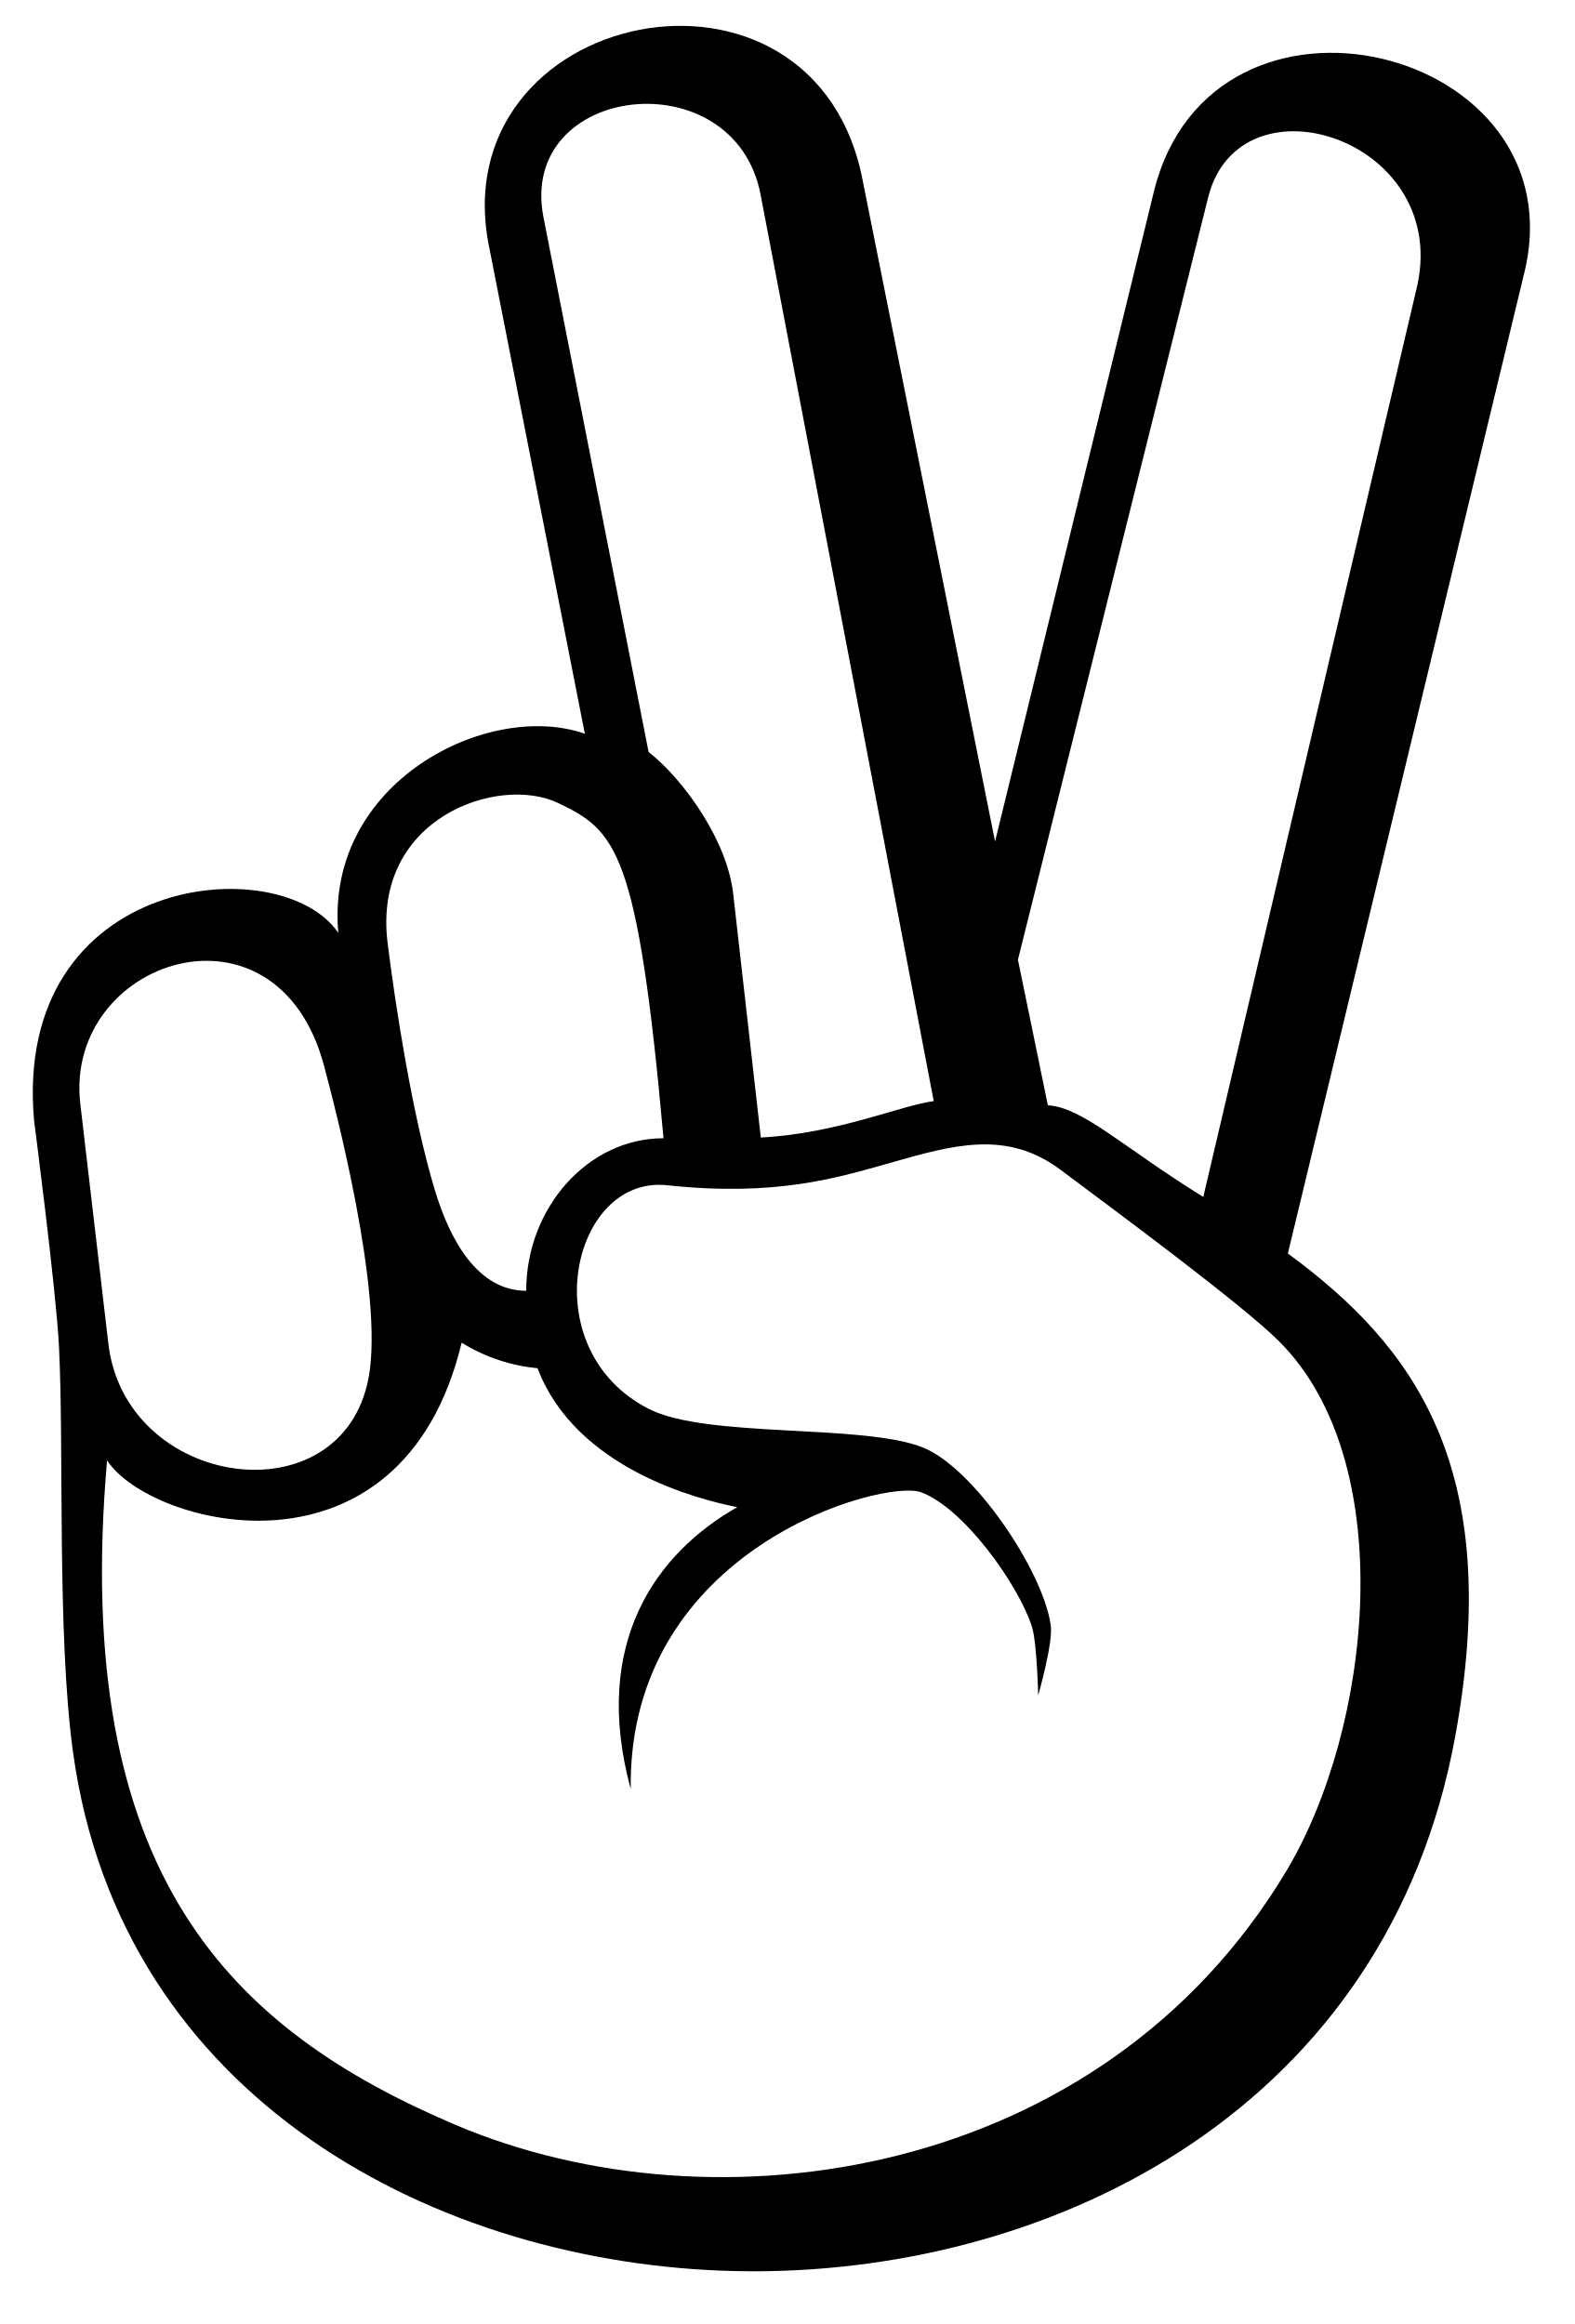
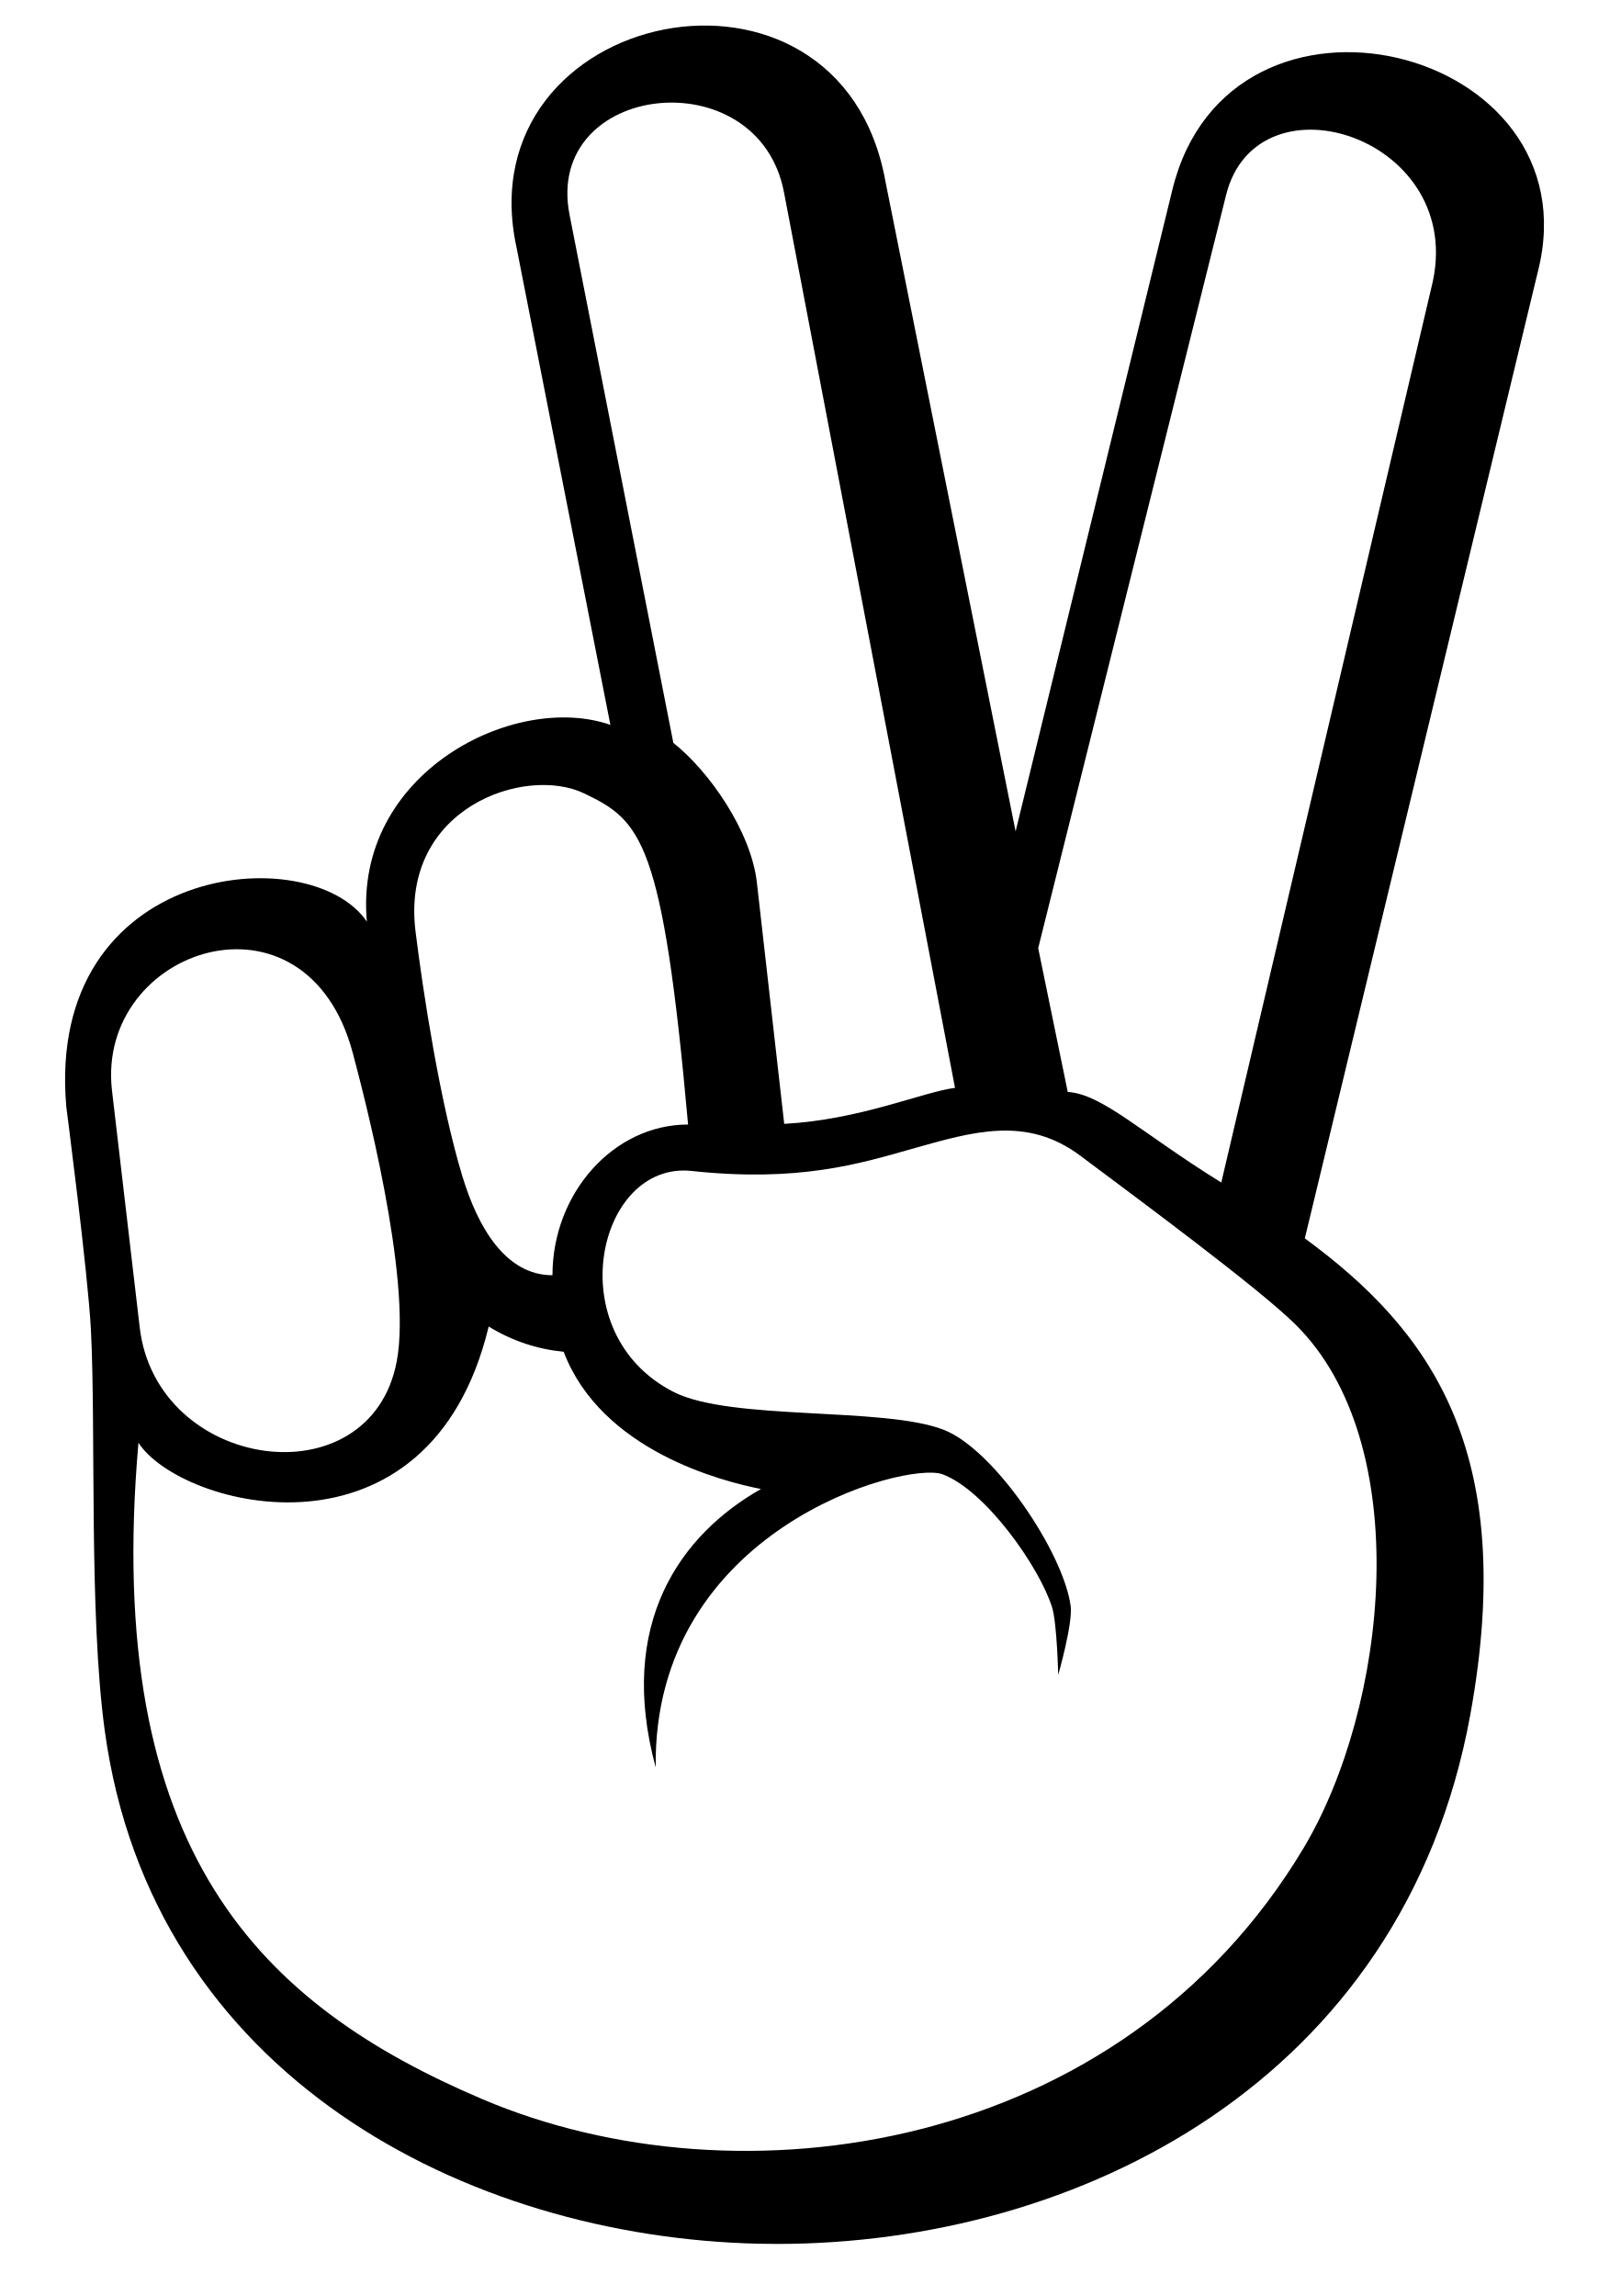
- <svg xmlns="http://www.w3.org/2000/svg" width="21" height="31" viewBox="0 0 21 31" fill="none">
+ <svg xmlns="http://www.w3.org/2000/svg" width="24" height="34" viewBox="0 0 21 31" fill="none">
  <path d="M15.387 2.565L13.271 11.225L11.513 2.446C10.895 -0.965 5.827 0.097 6.533 3.342L7.8 9.787C6.512 9.337 4.332 10.431 4.512 12.444C3.751 11.317 0.166 11.643 0.454 14.944C0.454 14.944 0.747 17.194 0.786 17.948C0.856 19.302 0.757 21.79 0.973 23.366C1.611 28.031 5.867 30.206 9.802 30.294C9.884 30.296 9.967 30.297 10.05 30.297C14.1 30.297 18.503 28.111 19.409 23.158C20.064 19.567 18.852 17.951 17.176 16.72L20.324 3.661C21.093 0.618 16.158 -0.604 15.387 2.565ZM7.249 2.902C6.896 1.111 9.797 0.778 10.144 2.597L12.453 14.688C12.019 14.743 11.178 15.118 10.147 15.174L9.778 11.918C9.701 11.229 9.138 10.416 8.65 10.03L7.249 2.902ZM7.445 10.712C8.215 11.081 8.505 11.333 8.849 15.183C7.84 15.183 7.018 16.113 7.018 17.218C6.384 17.218 6.01 16.568 5.803 15.886C5.5 14.891 5.271 13.399 5.169 12.575C4.964 10.908 6.648 10.33 7.445 10.712ZM4.323 14.221C4.454 14.717 5.127 17.251 4.916 18.378C4.56 20.272 1.664 19.864 1.444 17.913L1.07 14.716C0.857 12.8 3.694 11.85 4.323 14.221ZM17.155 24.959C14.686 29.079 9.535 29.816 6.073 28.343C3.09 27.073 0.945 25.021 1.428 19.48C2.004 20.365 5.356 21.235 6.157 17.91C6.473 18.106 6.821 18.218 7.169 18.251C7.678 19.589 9.314 20.002 9.833 20.104C8.752 20.718 7.883 21.914 8.412 23.864C8.369 20.644 11.788 19.724 12.283 19.905C12.856 20.115 13.588 21.146 13.763 21.7C13.831 21.919 13.846 22.615 13.846 22.615C13.846 22.615 14.047 21.916 14.014 21.68C13.914 20.958 12.986 19.575 12.304 19.306C11.494 18.988 9.424 19.189 8.65 18.792C7.099 17.996 7.622 15.673 8.897 15.81C10.341 15.965 11.158 15.714 11.871 15.512C12.697 15.278 13.421 15.061 14.147 15.606C14.905 16.173 16.552 17.39 17.049 17.882C18.677 19.491 18.301 23.048 17.155 24.959ZM18.885 3.881L16.048 15.966C14.966 15.296 14.446 14.774 13.975 14.743L13.576 12.802L16.111 2.641C16.527 0.935 19.4 1.865 18.885 3.881Z" fill="black" />
</svg>
